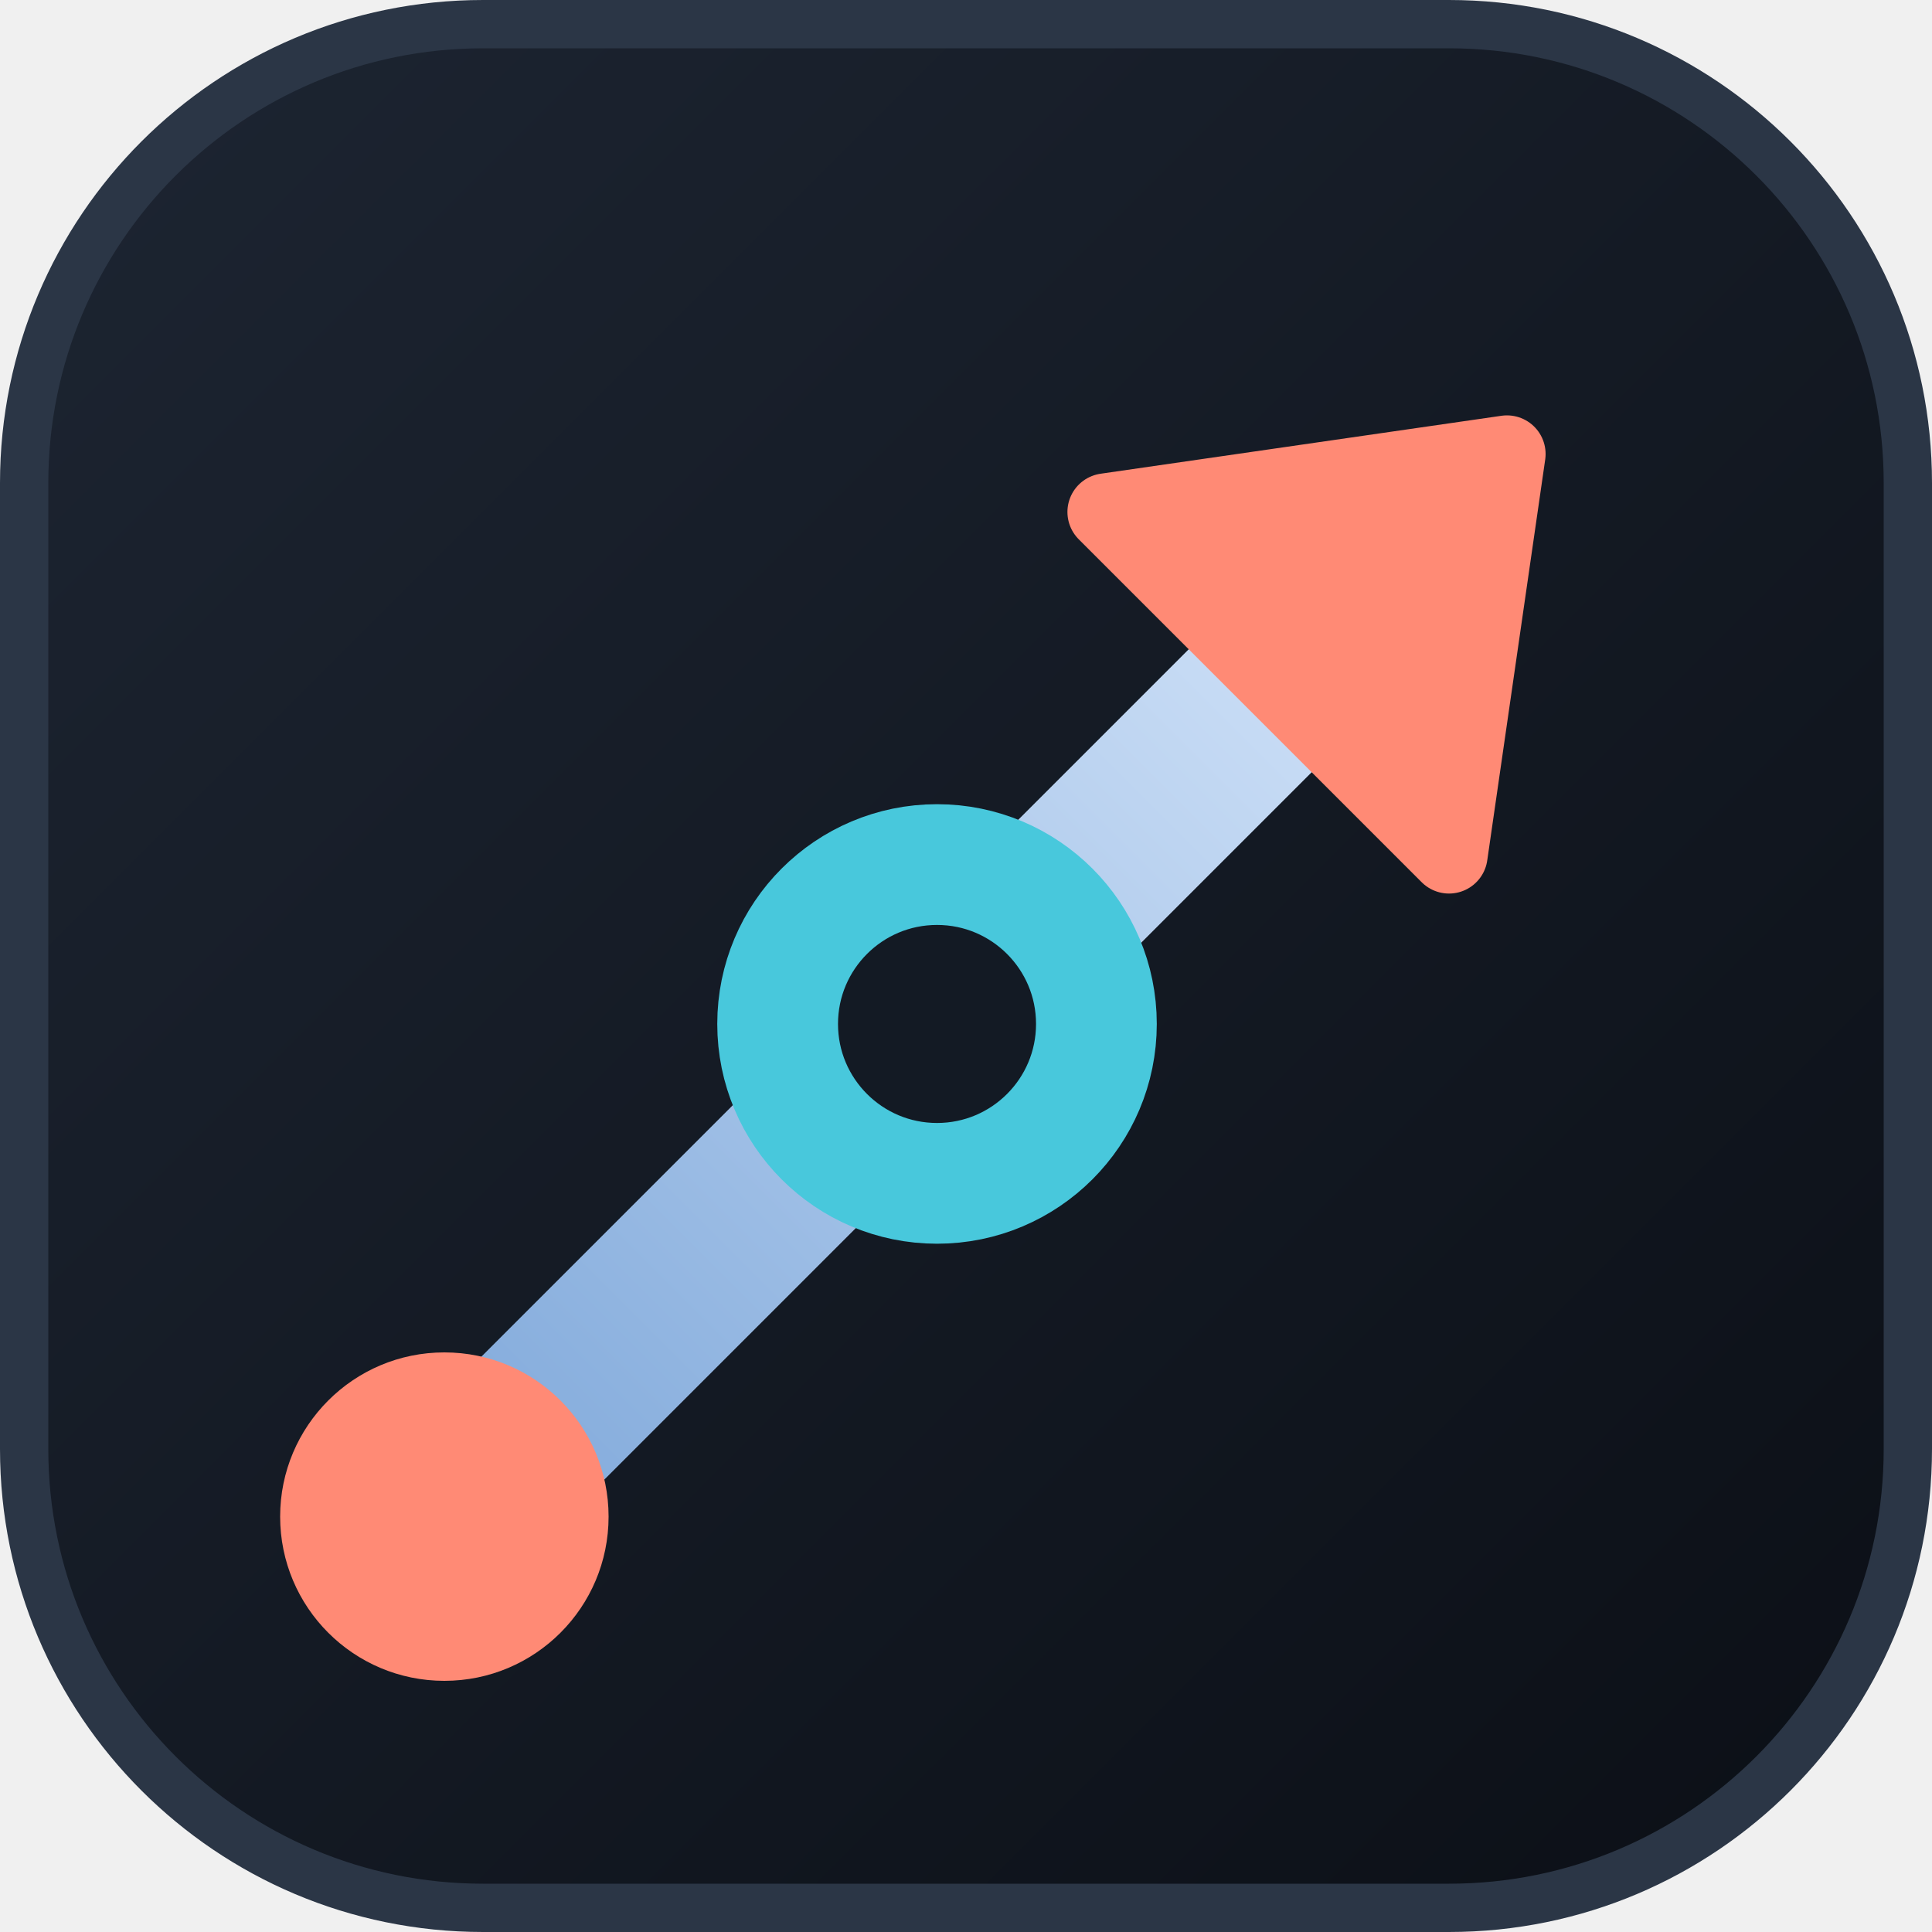
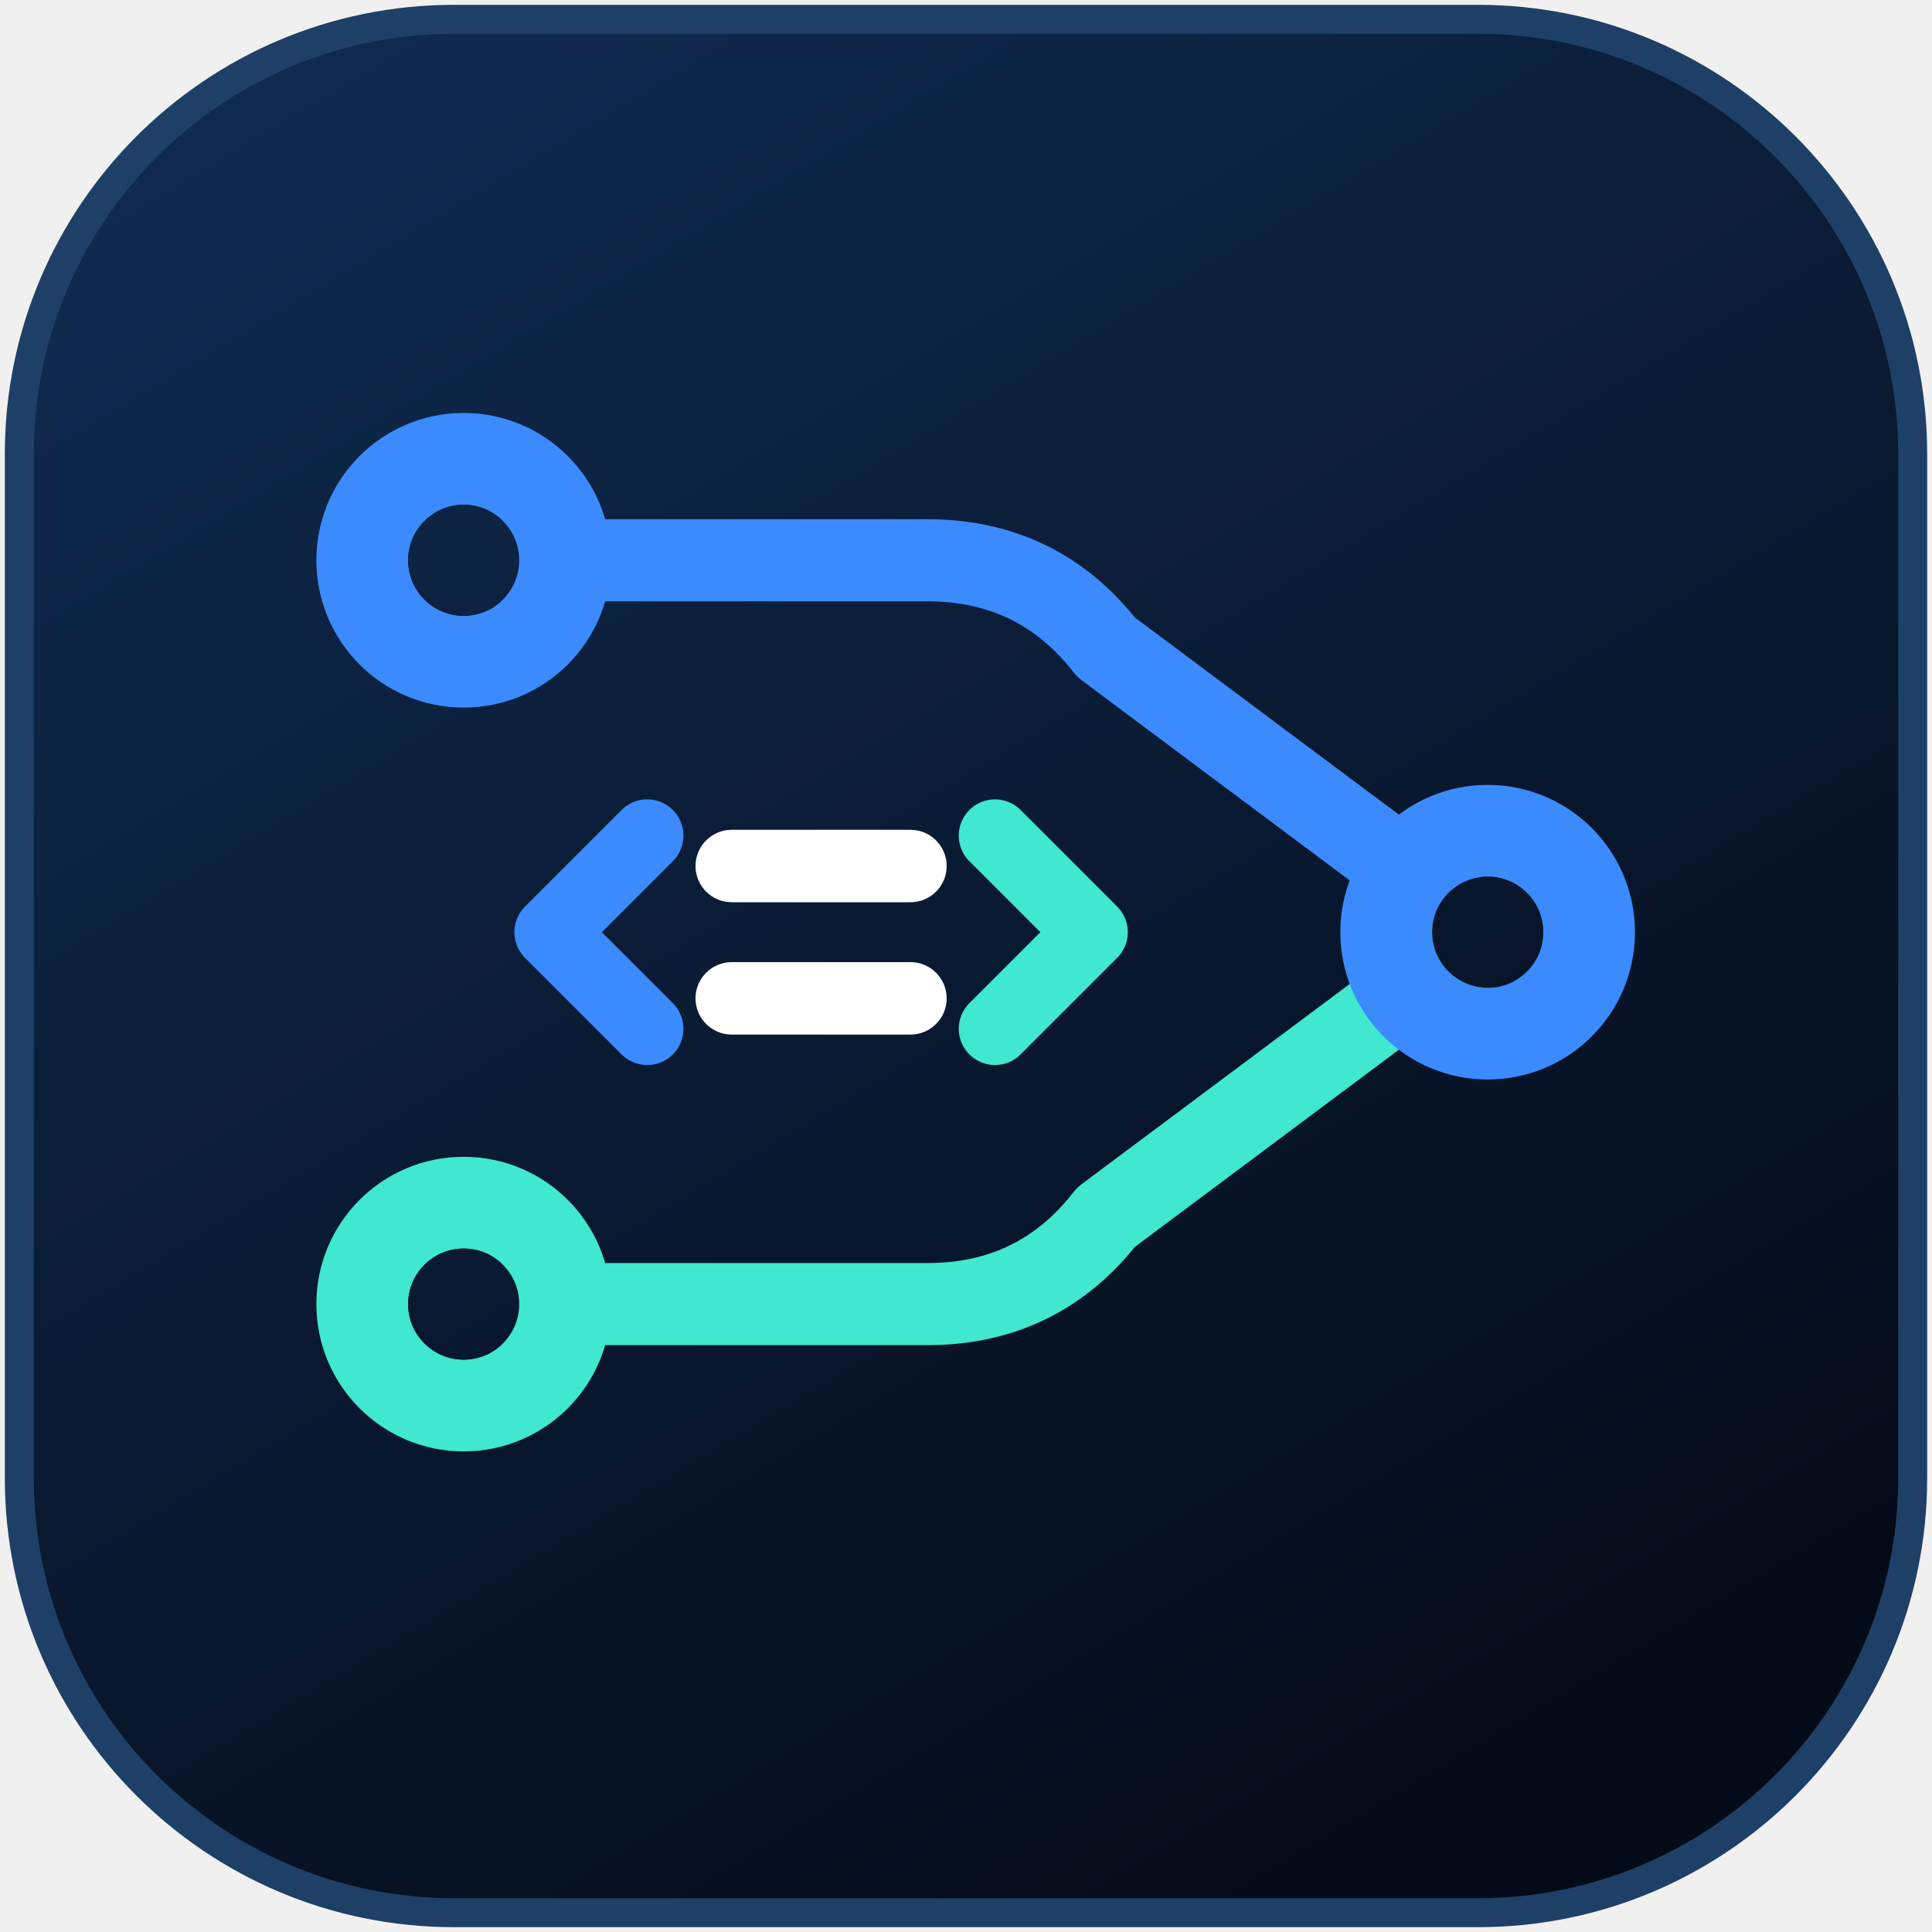
<svg xmlns="http://www.w3.org/2000/svg" width="40" height="40" viewBox="0 0 40 40">
  <defs>
-     <linearGradient id="bg" x1="0" y1="0" x2="1" y2="1">
-       <stop offset="0" stop-color="#1D2532" />
-       <stop offset="1" stop-color="#0B0F16" />
+     <linearGradient id="tile" x1="0.05" y1="0" x2="0.65" y2="1">
+       <stop offset="0" stop-color="#102C52" />
+       <stop offset="1" stop-color="#040B18" />
    </linearGradient>
-     <linearGradient id="route" x1="0" y1="1" x2="1" y2="0">
-       <stop offset="0" stop-color="#7FA8DA" />
-       <stop offset="1" stop-color="#D6E6FA" />
-     </linearGradient>
+     <mask id="holes">
+       <rect width="40" height="40" fill="#fff" />
+       <circle cx="9.6" cy="11.6" r="1.15" fill="#000" />
+       <circle cx="9.6" cy="27.0" r="1.15" fill="#000" />
+       <circle cx="30.8" cy="19.3" r="1.15" fill="#000" />
+     </mask>
  </defs>
-   <rect x="0.5" y="0.5" width="39" height="39" rx="9.5" fill="url(#bg)" stroke="#2B3646" />
-   <path d="M9.2 31.4 19.4 21.2 29.6 11" stroke="url(#route)" stroke-width="3.6" fill="none" stroke-linecap="round" stroke-linejoin="round" />
-   <path d="M31.2 9.4 22.9 10.6 30 17.7 Z" fill="#FF8A75" stroke="#FF8A75" stroke-width="1.6" stroke-linejoin="round" />
-   <circle cx="9.2" cy="31.4" r="3.4" fill="#FF8A75" />
-   <circle cx="19.4" cy="21.2" r="3.3" fill="#131A24" stroke="#48C8DC" stroke-width="2.5" />
+   <rect x="0.4" y="0.4" width="39.2" height="39.2" rx="9" fill="url(#tile)" stroke="#1E4066" stroke-width="0.6" />
+   <g mask="url(#holes)">
+     <path d="M9.6 11.6 H19.2 Q21.5 11.6 22.9 13.4 L30.8 19.3" fill="none" stroke="#3B8BFF" stroke-width="1.7" stroke-linecap="round" stroke-linejoin="round" />
+     <path d="M9.6 27.0 H19.2 Q21.5 27.0 22.9 25.2 L30.8 19.3" fill="none" stroke="#3FE8CE" stroke-width="1.7" stroke-linecap="round" stroke-linejoin="round" />
+     <circle cx="9.6" cy="11.6" r="2.1" fill="none" stroke="#3B8BFF" stroke-width="1.9" />
+     <circle cx="9.6" cy="27.0" r="2.1" fill="none" stroke="#3FE8CE" stroke-width="1.9" />
+     <circle cx="30.8" cy="19.3" r="2.1" fill="none" stroke="#3B8BFF" stroke-width="1.9" />
+   </g>
+   <path d="M13.4 17.3 11.4 19.3 13.4 21.3" fill="none" stroke="#3B8BFF" stroke-width="1.5" stroke-linecap="round" stroke-linejoin="round" />
+   <rect x="14.4" y="17.18" width="5.2" height="1.5" rx="0.75" fill="#FFFFFF" />
+   <rect x="14.4" y="19.92" width="5.2" height="1.5" rx="0.75" fill="#FFFFFF" />
+   <path d="M20.6 17.3 22.6 19.3 20.6 21.3" fill="none" stroke="#3FE8CE" stroke-width="1.5" stroke-linecap="round" stroke-linejoin="round" />
</svg>
